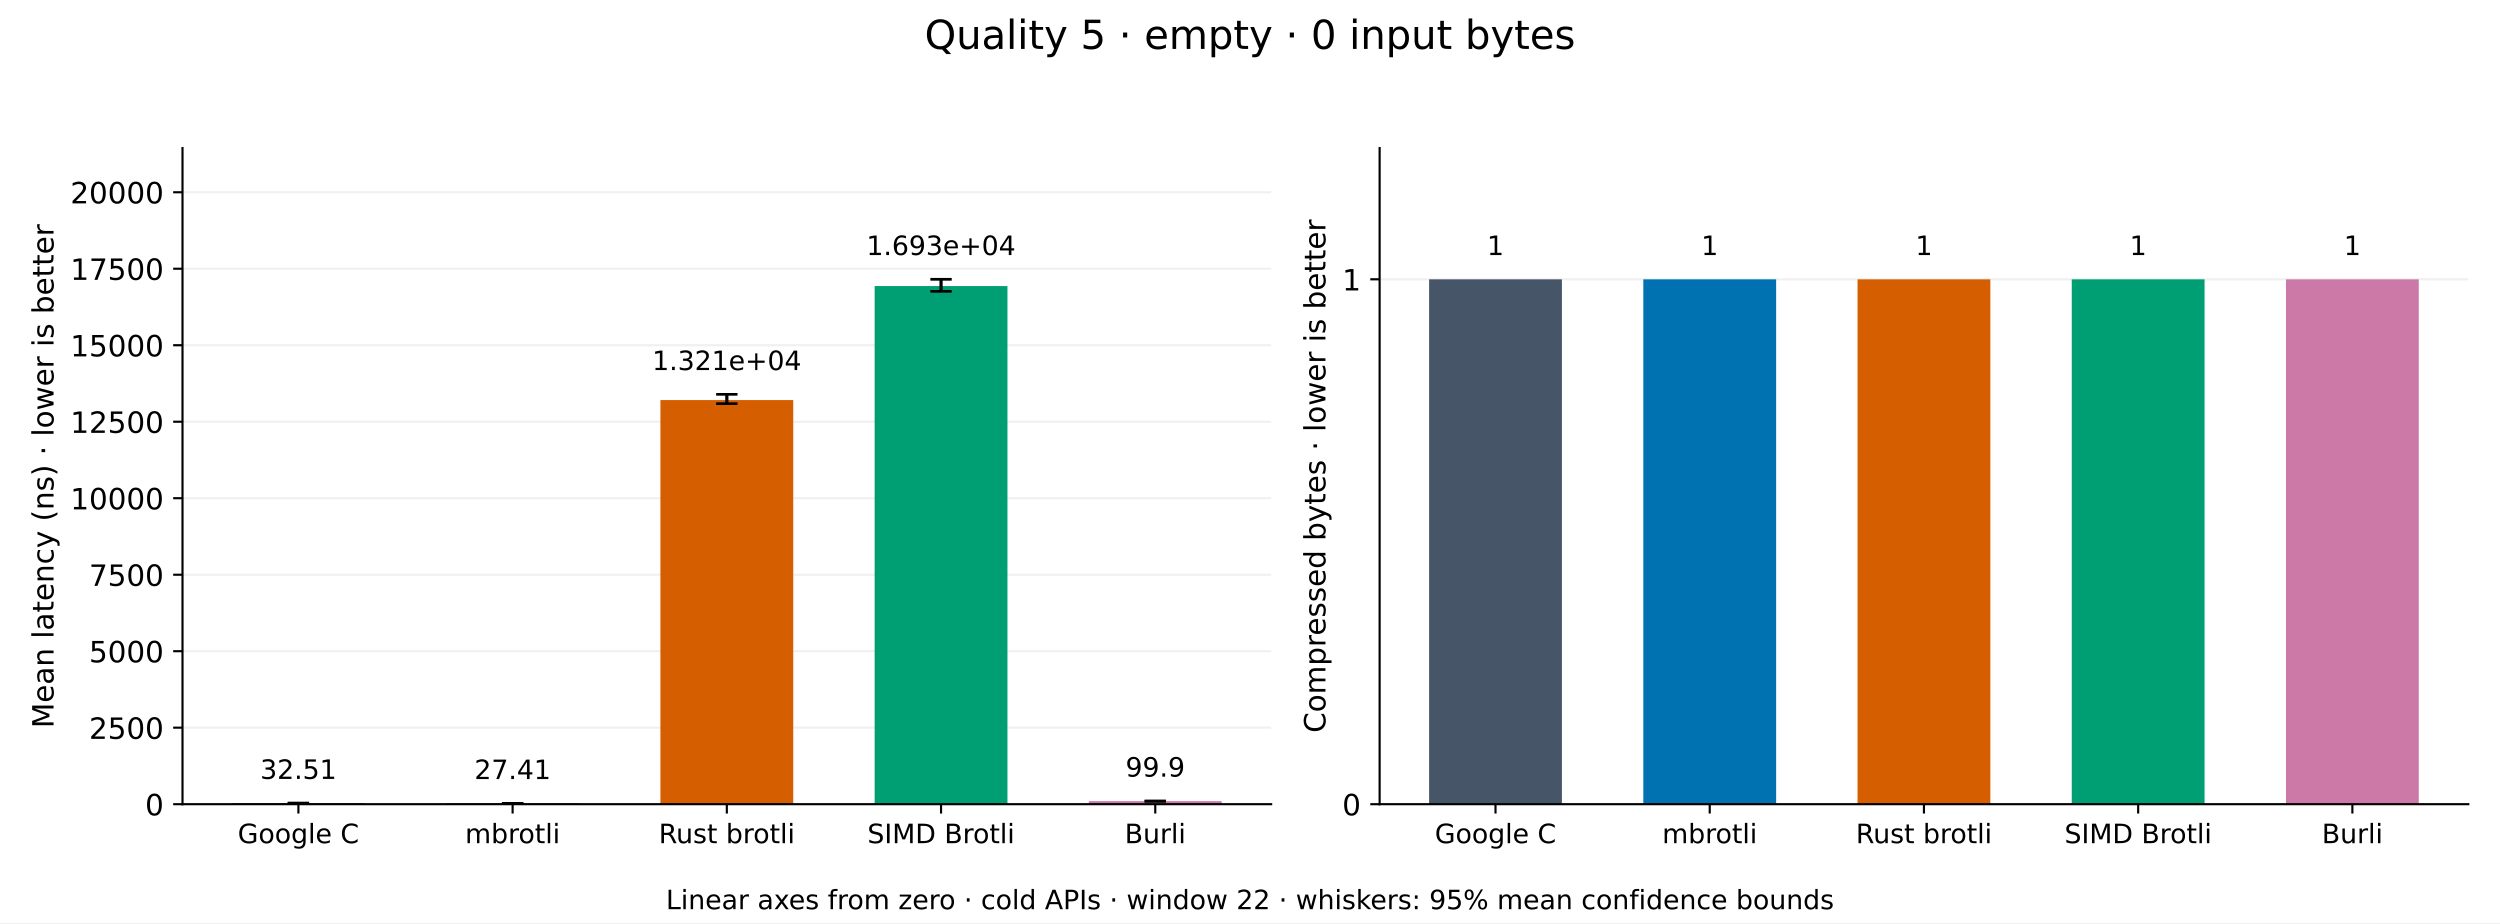
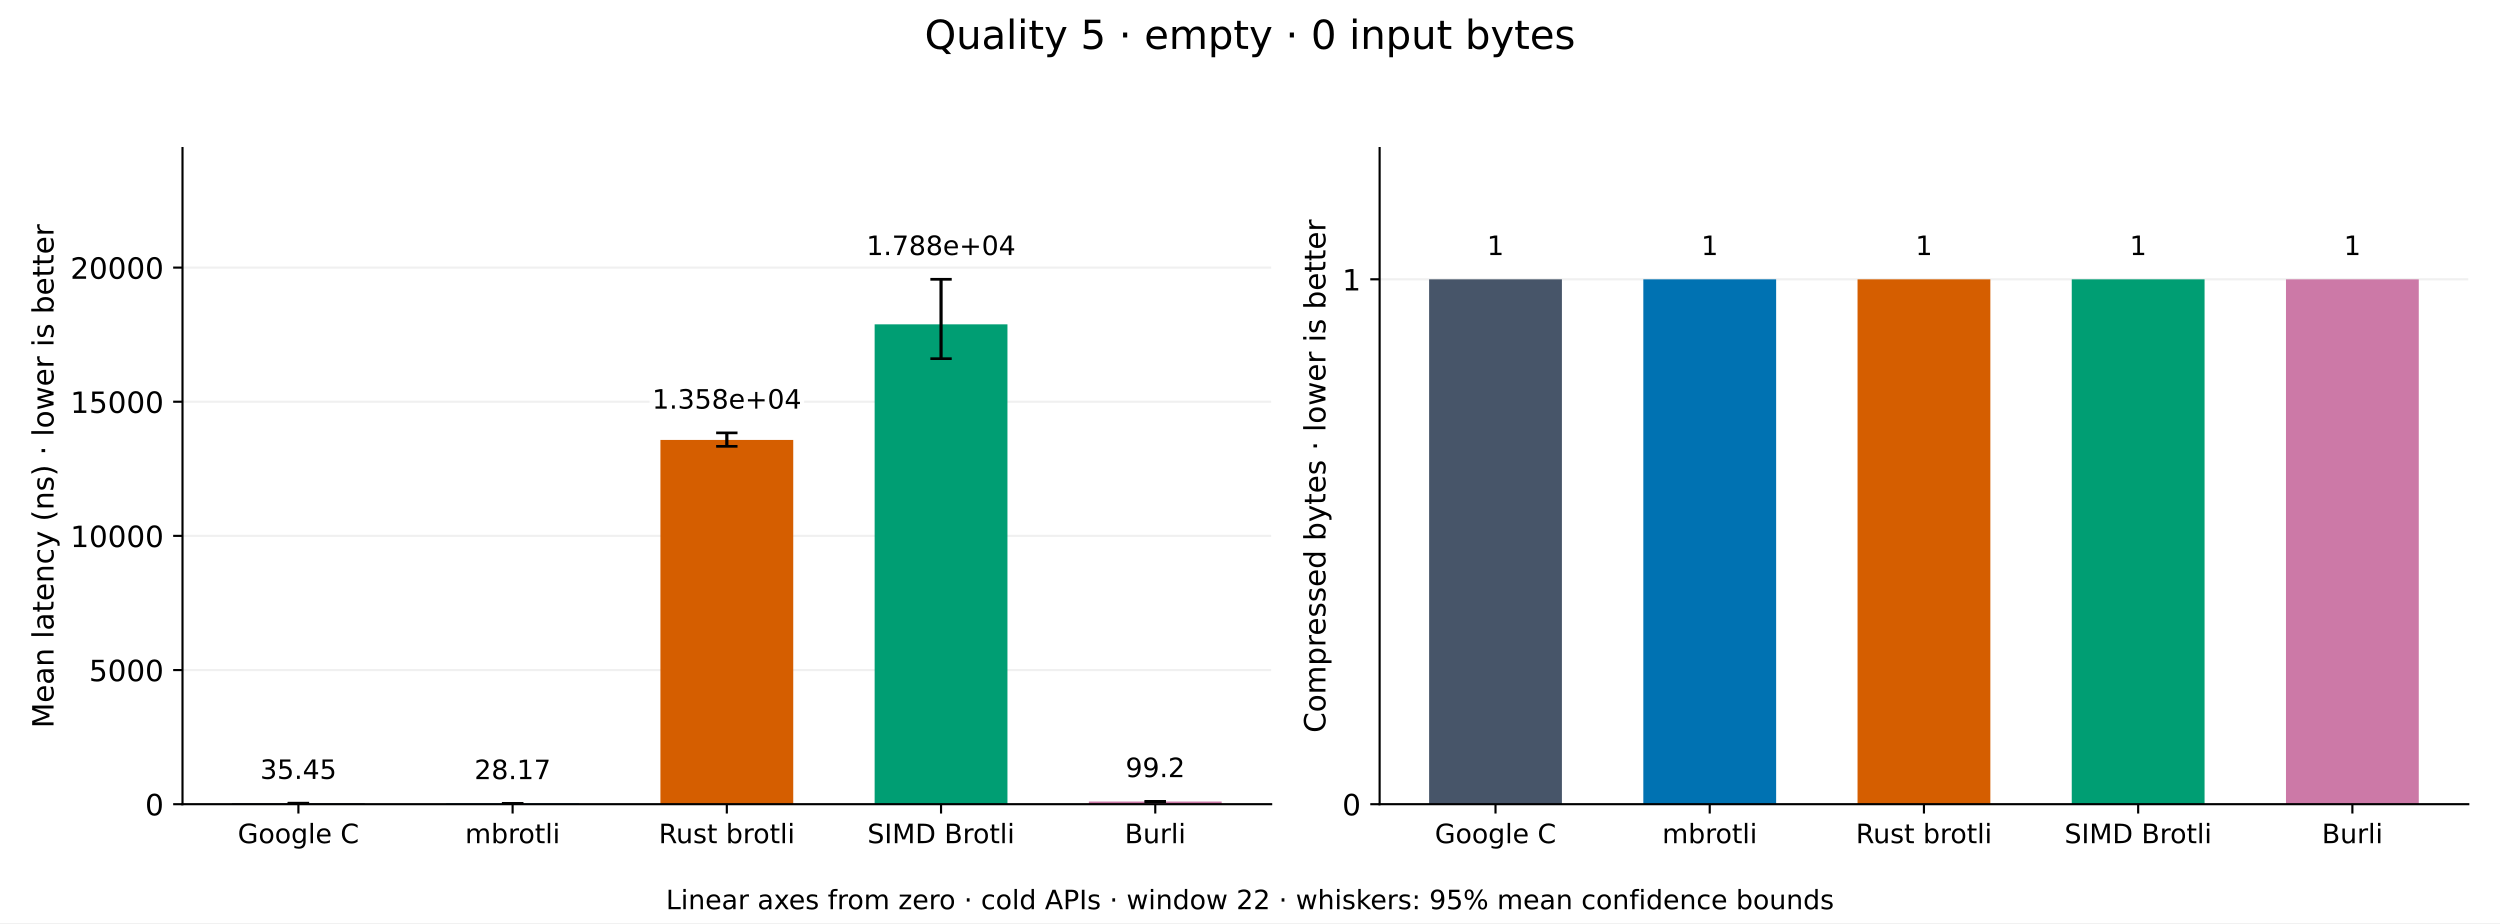
<svg xmlns="http://www.w3.org/2000/svg" xmlns:xlink="http://www.w3.org/1999/xlink" width="936pt" height="345.6pt" viewBox="0 0 936 345.6" version="1.1">
  <defs>
    <style type="text/css">*{stroke-linejoin: round; stroke-linecap: butt}</style>
  </defs>
  <g id="figure_1">
    <g id="patch_1">
      <path d="M 0 345.6 L 936 345.6 L 936 0 L 0 0 z " style="fill: #ffffff" />
    </g>
    <g id="axes_1">
      <g id="patch_2">
        <path d="M 68.33 301.088 L 475.92 301.088 L 475.92 55.44 L 68.33 55.44 z " style="fill: #ffffff" />
      </g>
      <g id="matplotlib.axis_1">
        <g id="xtick_1">
          <g id="line2d_1">
            <defs>
              <path id="m3d63aaa0ea" d="M 0 0 L 0 3.5 " style="stroke: #000000; stroke-width: 0.8" />
            </defs>
            <g>
              <use xlink:href="#m3d63aaa0ea" x="111.72" y="301.088" style="stroke: #000000; stroke-width: 0.8" />
            </g>
          </g>
          <g id="text_1">
            <text style="font-size: 10px; font-family: 'DejaVu Sans', 'Bitstream Vera Sans', 'Computer Modern Sans Serif', 'Lucida Grande', 'Verdana', 'Geneva', 'Lucid', 'Arial', 'Helvetica', 'Avant Garde', sans-serif; text-anchor: middle" x="111.72" y="315.686" transform="rotate(-0 111.7196 315.6864)">Google C</text>
          </g>
        </g>
        <g id="xtick_2">
          <g id="line2d_2">
            <g>
              <use xlink:href="#m3d63aaa0ea" x="191.922" y="301.088" style="stroke: #000000; stroke-width: 0.8" />
            </g>
          </g>
          <g id="text_2">
            <text style="font-size: 10px; font-family: 'DejaVu Sans', 'Bitstream Vera Sans', 'Computer Modern Sans Serif', 'Lucida Grande', 'Verdana', 'Geneva', 'Lucid', 'Arial', 'Helvetica', 'Avant Garde', sans-serif; text-anchor: middle" x="191.922" y="315.686" transform="rotate(-0 191.9223 315.6864)">mbrotli</text>
          </g>
        </g>
        <g id="xtick_3">
          <g id="line2d_3">
            <g>
              <use xlink:href="#m3d63aaa0ea" x="272.125" y="301.088" style="stroke: #000000; stroke-width: 0.8" />
            </g>
          </g>
          <g id="text_3">
            <text style="font-size: 10px; font-family: 'DejaVu Sans', 'Bitstream Vera Sans', 'Computer Modern Sans Serif', 'Lucida Grande', 'Verdana', 'Geneva', 'Lucid', 'Arial', 'Helvetica', 'Avant Garde', sans-serif; text-anchor: middle" x="272.125" y="315.686" transform="rotate(-0 272.125 315.6864)">Rust brotli</text>
          </g>
        </g>
        <g id="xtick_4">
          <g id="line2d_4">
            <g>
              <use xlink:href="#m3d63aaa0ea" x="352.328" y="301.088" style="stroke: #000000; stroke-width: 0.8" />
            </g>
          </g>
          <g id="text_4">
            <text style="font-size: 10px; font-family: 'DejaVu Sans', 'Bitstream Vera Sans', 'Computer Modern Sans Serif', 'Lucida Grande', 'Verdana', 'Geneva', 'Lucid', 'Arial', 'Helvetica', 'Avant Garde', sans-serif; text-anchor: middle" x="352.328" y="315.686" transform="rotate(-0 352.3277 315.6864)">SIMD Brotli</text>
          </g>
        </g>
        <g id="xtick_5">
          <g id="line2d_5">
            <g>
              <use xlink:href="#m3d63aaa0ea" x="432.53" y="301.088" style="stroke: #000000; stroke-width: 0.8" />
            </g>
          </g>
          <g id="text_5">
            <text style="font-size: 10px; font-family: 'DejaVu Sans', 'Bitstream Vera Sans', 'Computer Modern Sans Serif', 'Lucida Grande', 'Verdana', 'Geneva', 'Lucid', 'Arial', 'Helvetica', 'Avant Garde', sans-serif; text-anchor: middle" x="432.53" y="315.686" transform="rotate(-0 432.5304 315.6864)">Burli</text>
          </g>
        </g>
      </g>
      <g id="matplotlib.axis_2">
        <g id="ytick_1">
          <g id="line2d_6">
            <path d="M 68.33 301.088 L 475.92 301.088 " clip-path="url(#pfb11f768bd)" style="fill: none; stroke: #b0b0b0; stroke-opacity: 0.18; stroke-width: 0.8; stroke-linecap: square" />
          </g>
          <g id="line2d_7">
            <defs>
              <path id="mb6c034703b" d="M 0 0 L -3.5 0 " style="stroke: #000000; stroke-width: 0.8" />
            </defs>
            <g>
              <use xlink:href="#mb6c034703b" x="68.33" y="301.088" style="stroke: #000000; stroke-width: 0.8" />
            </g>
          </g>
          <g id="text_6">
            <text style="font-size: 11px; font-family: 'DejaVu Sans', 'Bitstream Vera Sans', 'Computer Modern Sans Serif', 'Lucida Grande', 'Verdana', 'Geneva', 'Lucid', 'Arial', 'Helvetica', 'Avant Garde', sans-serif; text-anchor: end" x="61.33" y="305.267" transform="rotate(-0 61.33 305.2671)">0</text>
          </g>
        </g>
        <g id="ytick_2">
          <g id="line2d_8">
-             <path d="M 68.33 272.449 L 475.92 272.449 " clip-path="url(#pfb11f768bd)" style="fill: none; stroke: #b0b0b0; stroke-opacity: 0.18; stroke-width: 0.8; stroke-linecap: square" />
+             <path d="M 68.33 250.864 L 475.92 250.864 " clip-path="url(#pfb11f768bd)" style="fill: none; stroke: #b0b0b0; stroke-opacity: 0.18; stroke-width: 0.8; stroke-linecap: square" />
          </g>
          <g id="line2d_9">
            <g>
-               <use xlink:href="#mb6c034703b" x="68.33" y="272.449" style="stroke: #000000; stroke-width: 0.8" />
+               <use xlink:href="#mb6c034703b" x="68.33" y="250.864" style="stroke: #000000; stroke-width: 0.8" />
            </g>
          </g>
          <g id="text_7">
-             <text style="font-size: 11px; font-family: 'DejaVu Sans', 'Bitstream Vera Sans', 'Computer Modern Sans Serif', 'Lucida Grande', 'Verdana', 'Geneva', 'Lucid', 'Arial', 'Helvetica', 'Avant Garde', sans-serif; text-anchor: end" x="61.33" y="276.628" transform="rotate(-0 61.33 276.6282)">2500</text>
+             <text style="font-size: 11px; font-family: 'DejaVu Sans', 'Bitstream Vera Sans', 'Computer Modern Sans Serif', 'Lucida Grande', 'Verdana', 'Geneva', 'Lucid', 'Arial', 'Helvetica', 'Avant Garde', sans-serif; text-anchor: end" x="61.33" y="255.043" transform="rotate(-0 61.33 255.0429)">5000</text>
          </g>
        </g>
        <g id="ytick_3">
          <g id="line2d_10">
-             <path d="M 68.33 243.81 L 475.92 243.81 " clip-path="url(#pfb11f768bd)" style="fill: none; stroke: #b0b0b0; stroke-opacity: 0.18; stroke-width: 0.8; stroke-linecap: square" />
+             <path d="M 68.33 200.639 L 475.92 200.639 " clip-path="url(#pfb11f768bd)" style="fill: none; stroke: #b0b0b0; stroke-opacity: 0.18; stroke-width: 0.8; stroke-linecap: square" />
          </g>
          <g id="line2d_11">
            <g>
-               <use xlink:href="#mb6c034703b" x="68.33" y="243.81" style="stroke: #000000; stroke-width: 0.8" />
+               <use xlink:href="#mb6c034703b" x="68.33" y="200.639" style="stroke: #000000; stroke-width: 0.8" />
            </g>
          </g>
          <g id="text_8">
-             <text style="font-size: 11px; font-family: 'DejaVu Sans', 'Bitstream Vera Sans', 'Computer Modern Sans Serif', 'Lucida Grande', 'Verdana', 'Geneva', 'Lucid', 'Arial', 'Helvetica', 'Avant Garde', sans-serif; text-anchor: end" x="61.33" y="247.989" transform="rotate(-0 61.33 247.9892)">5000</text>
+             <text style="font-size: 11px; font-family: 'DejaVu Sans', 'Bitstream Vera Sans', 'Computer Modern Sans Serif', 'Lucida Grande', 'Verdana', 'Geneva', 'Lucid', 'Arial', 'Helvetica', 'Avant Garde', sans-serif; text-anchor: end" x="61.33" y="204.819" transform="rotate(-0 61.33 204.8186)">10000</text>
          </g>
        </g>
        <g id="ytick_4">
          <g id="line2d_12">
-             <path d="M 68.33 215.171 L 475.92 215.171 " clip-path="url(#pfb11f768bd)" style="fill: none; stroke: #b0b0b0; stroke-opacity: 0.18; stroke-width: 0.8; stroke-linecap: square" />
+             <path d="M 68.33 150.415 L 475.92 150.415 " clip-path="url(#pfb11f768bd)" style="fill: none; stroke: #b0b0b0; stroke-opacity: 0.18; stroke-width: 0.8; stroke-linecap: square" />
          </g>
          <g id="line2d_13">
            <g>
-               <use xlink:href="#mb6c034703b" x="68.33" y="215.171" style="stroke: #000000; stroke-width: 0.8" />
+               <use xlink:href="#mb6c034703b" x="68.33" y="150.415" style="stroke: #000000; stroke-width: 0.8" />
            </g>
          </g>
          <g id="text_9">
-             <text style="font-size: 11px; font-family: 'DejaVu Sans', 'Bitstream Vera Sans', 'Computer Modern Sans Serif', 'Lucida Grande', 'Verdana', 'Geneva', 'Lucid', 'Arial', 'Helvetica', 'Avant Garde', sans-serif; text-anchor: end" x="61.33" y="219.35" transform="rotate(-0 61.33 219.3503)">7500</text>
+             <text style="font-size: 11px; font-family: 'DejaVu Sans', 'Bitstream Vera Sans', 'Computer Modern Sans Serif', 'Lucida Grande', 'Verdana', 'Geneva', 'Lucid', 'Arial', 'Helvetica', 'Avant Garde', sans-serif; text-anchor: end" x="61.33" y="154.594" transform="rotate(-0 61.33 154.5944)">15000</text>
          </g>
        </g>
        <g id="ytick_5">
          <g id="line2d_14">
-             <path d="M 68.33 186.532 L 475.92 186.532 " clip-path="url(#pfb11f768bd)" style="fill: none; stroke: #b0b0b0; stroke-opacity: 0.18; stroke-width: 0.8; stroke-linecap: square" />
+             <path d="M 68.33 100.191 L 475.92 100.191 " clip-path="url(#pfb11f768bd)" style="fill: none; stroke: #b0b0b0; stroke-opacity: 0.18; stroke-width: 0.8; stroke-linecap: square" />
          </g>
          <g id="line2d_15">
            <g>
-               <use xlink:href="#mb6c034703b" x="68.33" y="186.532" style="stroke: #000000; stroke-width: 0.8" />
+               <use xlink:href="#mb6c034703b" x="68.33" y="100.191" style="stroke: #000000; stroke-width: 0.8" />
            </g>
          </g>
          <g id="text_10">
-             <text style="font-size: 11px; font-family: 'DejaVu Sans', 'Bitstream Vera Sans', 'Computer Modern Sans Serif', 'Lucida Grande', 'Verdana', 'Geneva', 'Lucid', 'Arial', 'Helvetica', 'Avant Garde', sans-serif; text-anchor: end" x="61.33" y="190.711" transform="rotate(-0 61.33 190.7113)">10000</text>
-           </g>
-         </g>
-         <g id="ytick_6">
-           <g id="line2d_16">
-             <path d="M 68.33 157.893 L 475.92 157.893 " clip-path="url(#pfb11f768bd)" style="fill: none; stroke: #b0b0b0; stroke-opacity: 0.18; stroke-width: 0.8; stroke-linecap: square" />
-           </g>
-           <g id="line2d_17">
-             <g>
-               <use xlink:href="#mb6c034703b" x="68.33" y="157.893" style="stroke: #000000; stroke-width: 0.8" />
-             </g>
-           </g>
-           <g id="text_11">
-             <text style="font-size: 11px; font-family: 'DejaVu Sans', 'Bitstream Vera Sans', 'Computer Modern Sans Serif', 'Lucida Grande', 'Verdana', 'Geneva', 'Lucid', 'Arial', 'Helvetica', 'Avant Garde', sans-serif; text-anchor: end" x="61.33" y="162.072" transform="rotate(-0 61.33 162.0723)">12500</text>
-           </g>
-         </g>
-         <g id="ytick_7">
-           <g id="line2d_18">
-             <path d="M 68.33 129.254 L 475.92 129.254 " clip-path="url(#pfb11f768bd)" style="fill: none; stroke: #b0b0b0; stroke-opacity: 0.18; stroke-width: 0.8; stroke-linecap: square" />
-           </g>
-           <g id="line2d_19">
-             <g>
-               <use xlink:href="#mb6c034703b" x="68.33" y="129.254" style="stroke: #000000; stroke-width: 0.8" />
-             </g>
-           </g>
-           <g id="text_12">
-             <text style="font-size: 11px; font-family: 'DejaVu Sans', 'Bitstream Vera Sans', 'Computer Modern Sans Serif', 'Lucida Grande', 'Verdana', 'Geneva', 'Lucid', 'Arial', 'Helvetica', 'Avant Garde', sans-serif; text-anchor: end" x="61.33" y="133.433" transform="rotate(-0 61.33 133.4334)">15000</text>
-           </g>
-         </g>
-         <g id="ytick_8">
-           <g id="line2d_20">
-             <path d="M 68.33 100.615 L 475.92 100.615 " clip-path="url(#pfb11f768bd)" style="fill: none; stroke: #b0b0b0; stroke-opacity: 0.18; stroke-width: 0.8; stroke-linecap: square" />
-           </g>
-           <g id="line2d_21">
-             <g>
-               <use xlink:href="#mb6c034703b" x="68.33" y="100.615" style="stroke: #000000; stroke-width: 0.8" />
-             </g>
-           </g>
-           <g id="text_13">
-             <text style="font-size: 11px; font-family: 'DejaVu Sans', 'Bitstream Vera Sans', 'Computer Modern Sans Serif', 'Lucida Grande', 'Verdana', 'Geneva', 'Lucid', 'Arial', 'Helvetica', 'Avant Garde', sans-serif; text-anchor: end" x="61.33" y="104.794" transform="rotate(-0 61.33 104.7944)">17500</text>
-           </g>
-         </g>
-         <g id="ytick_9">
-           <g id="line2d_22">
-             <path d="M 68.33 71.976 L 475.92 71.976 " clip-path="url(#pfb11f768bd)" style="fill: none; stroke: #b0b0b0; stroke-opacity: 0.18; stroke-width: 0.8; stroke-linecap: square" />
-           </g>
-           <g id="line2d_23">
-             <g>
-               <use xlink:href="#mb6c034703b" x="68.33" y="71.976" style="stroke: #000000; stroke-width: 0.8" />
-             </g>
-           </g>
-           <g id="text_14">
-             <text style="font-size: 11px; font-family: 'DejaVu Sans', 'Bitstream Vera Sans', 'Computer Modern Sans Serif', 'Lucida Grande', 'Verdana', 'Geneva', 'Lucid', 'Arial', 'Helvetica', 'Avant Garde', sans-serif; text-anchor: end" x="61.33" y="76.155" transform="rotate(-0 61.33 76.15547)">20000</text>
-           </g>
-         </g>
-         <g id="text_15">
+             <text style="font-size: 11px; font-family: 'DejaVu Sans', 'Bitstream Vera Sans', 'Computer Modern Sans Serif', 'Lucida Grande', 'Verdana', 'Geneva', 'Lucid', 'Arial', 'Helvetica', 'Avant Garde', sans-serif; text-anchor: end" x="61.33" y="104.37" transform="rotate(-0 61.33 104.3701)">20000</text>
+           </g>
+         </g>
+         <g id="text_11">
          <text style="font-size: 11px; font-family: 'DejaVu Sans', 'Bitstream Vera Sans', 'Computer Modern Sans Serif', 'Lucida Grande', 'Verdana', 'Geneva', 'Lucid', 'Arial', 'Helvetica', 'Avant Garde', sans-serif; text-anchor: middle" x="20.049" y="178.264" transform="rotate(-90 20.04859 178.264)">Mean latency (ns) · lower is better</text>
        </g>
      </g>
      <g id="patch_3">
-         <path d="M 86.857 301.088 L 136.582 301.088 L 136.582 300.716 L 86.857 300.716 z " clip-path="url(#pfb11f768bd)" style="fill: #475569" />
+         <path d="M 86.857 301.088 L 136.582 301.088 L 136.582 300.732 L 86.857 300.732 z " clip-path="url(#pfb11f768bd)" style="fill: #475569" />
      </g>
      <g id="patch_4">
-         <path d="M 167.059 301.088 L 216.785 301.088 L 216.785 300.774 L 167.059 300.774 z " clip-path="url(#pfb11f768bd)" style="fill: #0072b2" />
+         <path d="M 167.059 301.088 L 216.785 301.088 L 216.785 300.805 L 167.059 300.805 z " clip-path="url(#pfb11f768bd)" style="fill: #0072b2" />
      </g>
      <g id="patch_5">
-         <path d="M 247.262 301.088 L 296.988 301.088 L 296.988 149.791 L 247.262 149.791 z " clip-path="url(#pfb11f768bd)" style="fill: #d55e00" />
+         <path d="M 247.262 301.088 L 296.988 301.088 L 296.988 164.708 L 247.262 164.708 z " clip-path="url(#pfb11f768bd)" style="fill: #d55e00" />
      </g>
      <g id="patch_6">
-         <path d="M 327.465 301.088 L 377.191 301.088 L 377.191 107.112 L 327.465 107.112 z " clip-path="url(#pfb11f768bd)" style="fill: #009e73" />
+         <path d="M 327.465 301.088 L 377.191 301.088 L 377.191 121.439 L 327.465 121.439 z " clip-path="url(#pfb11f768bd)" style="fill: #009e73" />
      </g>
      <g id="patch_7">
-         <path d="M 407.668 301.088 L 457.393 301.088 L 457.393 299.944 L 407.668 299.944 z " clip-path="url(#pfb11f768bd)" style="fill: #cc79a7" />
+         <path d="M 407.668 301.088 L 457.393 301.088 L 457.393 300.092 L 407.668 300.092 z " clip-path="url(#pfb11f768bd)" style="fill: #cc79a7" />
      </g>
      <g id="LineCollection_1">
-         <path d="M 111.72 300.724 L 111.72 300.704 " clip-path="url(#pfb11f768bd)" style="fill: none; stroke: #000000; stroke-width: 1.2" />
-         <path d="M 191.922 300.78 L 191.922 300.767 " clip-path="url(#pfb11f768bd)" style="fill: none; stroke: #000000; stroke-width: 1.2" />
-         <path d="M 272.125 151.121 L 272.125 147.644 " clip-path="url(#pfb11f768bd)" style="fill: none; stroke: #000000; stroke-width: 1.2" />
-         <path d="M 352.328 109.082 L 352.328 104.57 " clip-path="url(#pfb11f768bd)" style="fill: none; stroke: #000000; stroke-width: 1.2" />
-         <path d="M 432.53 300.016 L 432.53 299.86 " clip-path="url(#pfb11f768bd)" style="fill: none; stroke: #000000; stroke-width: 1.2" />
-       </g>
-       <g id="line2d_24">
+         <path d="M 111.72 300.75 L 111.72 300.712 " clip-path="url(#pfb11f768bd)" style="fill: none; stroke: #000000; stroke-width: 1.2" />
+         <path d="M 191.922 300.818 L 191.922 300.789 " clip-path="url(#pfb11f768bd)" style="fill: none; stroke: #000000; stroke-width: 1.2" />
+         <path d="M 272.125 167.104 L 272.125 162.075 " clip-path="url(#pfb11f768bd)" style="fill: none; stroke: #000000; stroke-width: 1.2" />
+         <path d="M 352.328 134.291 L 352.328 104.57 " clip-path="url(#pfb11f768bd)" style="fill: none; stroke: #000000; stroke-width: 1.2" />
+         <path d="M 432.53 300.144 L 432.53 300.032 " clip-path="url(#pfb11f768bd)" style="fill: none; stroke: #000000; stroke-width: 1.2" />
+       </g>
+       <g id="line2d_16">
        <defs>
          <path id="ma4d3aa00d3" d="M 4 0 L -4 -0 " style="stroke: #000000" />
        </defs>
        <g clip-path="url(#pfb11f768bd)">
-           <use xlink:href="#ma4d3aa00d3" x="111.72" y="300.724" style="fill: #1f77b4; stroke: #000000" />
-           <use xlink:href="#ma4d3aa00d3" x="191.922" y="300.78" style="fill: #1f77b4; stroke: #000000" />
-           <use xlink:href="#ma4d3aa00d3" x="272.125" y="151.121" style="fill: #1f77b4; stroke: #000000" />
-           <use xlink:href="#ma4d3aa00d3" x="352.328" y="109.082" style="fill: #1f77b4; stroke: #000000" />
-           <use xlink:href="#ma4d3aa00d3" x="432.53" y="300.016" style="fill: #1f77b4; stroke: #000000" />
-         </g>
-       </g>
-       <g id="line2d_25">
+           <use xlink:href="#ma4d3aa00d3" x="111.72" y="300.75" style="fill: #1f77b4; stroke: #000000" />
+           <use xlink:href="#ma4d3aa00d3" x="191.922" y="300.818" style="fill: #1f77b4; stroke: #000000" />
+           <use xlink:href="#ma4d3aa00d3" x="272.125" y="167.104" style="fill: #1f77b4; stroke: #000000" />
+           <use xlink:href="#ma4d3aa00d3" x="352.328" y="134.291" style="fill: #1f77b4; stroke: #000000" />
+           <use xlink:href="#ma4d3aa00d3" x="432.53" y="300.144" style="fill: #1f77b4; stroke: #000000" />
+         </g>
+       </g>
+       <g id="line2d_17">
        <g clip-path="url(#pfb11f768bd)">
-           <use xlink:href="#ma4d3aa00d3" x="111.72" y="300.704" style="fill: #1f77b4; stroke: #000000" />
-           <use xlink:href="#ma4d3aa00d3" x="191.922" y="300.767" style="fill: #1f77b4; stroke: #000000" />
-           <use xlink:href="#ma4d3aa00d3" x="272.125" y="147.644" style="fill: #1f77b4; stroke: #000000" />
+           <use xlink:href="#ma4d3aa00d3" x="111.72" y="300.712" style="fill: #1f77b4; stroke: #000000" />
+           <use xlink:href="#ma4d3aa00d3" x="191.922" y="300.789" style="fill: #1f77b4; stroke: #000000" />
+           <use xlink:href="#ma4d3aa00d3" x="272.125" y="162.075" style="fill: #1f77b4; stroke: #000000" />
          <use xlink:href="#ma4d3aa00d3" x="352.328" y="104.57" style="fill: #1f77b4; stroke: #000000" />
-           <use xlink:href="#ma4d3aa00d3" x="432.53" y="299.86" style="fill: #1f77b4; stroke: #000000" />
+           <use xlink:href="#ma4d3aa00d3" x="432.53" y="300.032" style="fill: #1f77b4; stroke: #000000" />
        </g>
      </g>
      <g id="patch_8">
        <path d="M 68.33 301.088 L 68.33 55.44 " style="fill: none; stroke: #000000; stroke-width: 0.8; stroke-linejoin: miter; stroke-linecap: square" />
      </g>
      <g id="patch_9">
        <path d="M 68.33 301.088 L 475.92 301.088 " style="fill: none; stroke: #000000; stroke-width: 0.8; stroke-linejoin: miter; stroke-linecap: square" />
      </g>
-       <g id="text_16">
+       <g id="text_12">
        <g id="patch_10">
-           <path d="M 96.406 294.704 L 127.034 294.704 L 127.034 283.026 L 96.406 283.026 z " style="fill: #ffffff; opacity: 0.9" />
-         </g>
-         <text style="font-size: 10px; font-family: 'DejaVu Sans', 'Bitstream Vera Sans', 'Computer Modern Sans Serif', 'Lucida Grande', 'Verdana', 'Geneva', 'Lucid', 'Arial', 'Helvetica', 'Avant Garde', sans-serif; text-anchor: middle" x="111.72" y="291.625" transform="rotate(-0 111.7196 291.6248)">32.51</text>
-       </g>
-       <g id="text_17">
+           <path d="M 96.406 294.712 L 127.034 294.712 L 127.034 283.034 L 96.406 283.034 z " style="fill: #ffffff; opacity: 0.9" />
+         </g>
+         <text style="font-size: 10px; font-family: 'DejaVu Sans', 'Bitstream Vera Sans', 'Computer Modern Sans Serif', 'Lucida Grande', 'Verdana', 'Geneva', 'Lucid', 'Arial', 'Helvetica', 'Avant Garde', sans-serif; text-anchor: middle" x="111.72" y="291.632" transform="rotate(-0 111.7196 291.6324)">35.45</text>
+       </g>
+       <g id="text_13">
        <g id="patch_11">
-           <path d="M 176.608 294.767 L 207.236 294.767 L 207.236 283.089 L 176.608 283.089 z " style="fill: #ffffff; opacity: 0.9" />
-         </g>
-         <text style="font-size: 10px; font-family: 'DejaVu Sans', 'Bitstream Vera Sans', 'Computer Modern Sans Serif', 'Lucida Grande', 'Verdana', 'Geneva', 'Lucid', 'Arial', 'Helvetica', 'Avant Garde', sans-serif; text-anchor: middle" x="191.922" y="291.687" transform="rotate(-0 191.9223 291.6874)">27.41</text>
-       </g>
-       <g id="text_18">
+           <path d="M 176.608 294.789 L 207.236 294.789 L 207.236 283.111 L 176.608 283.111 z " style="fill: #ffffff; opacity: 0.9" />
+         </g>
+         <text style="font-size: 10px; font-family: 'DejaVu Sans', 'Bitstream Vera Sans', 'Computer Modern Sans Serif', 'Lucida Grande', 'Verdana', 'Geneva', 'Lucid', 'Arial', 'Helvetica', 'Avant Garde', sans-serif; text-anchor: middle" x="191.922" y="291.709" transform="rotate(-0 191.9223 291.7091)">28.17</text>
+       </g>
+       <g id="text_14">
        <g id="patch_12">
-           <path d="M 243.182 141.644 L 301.068 141.644 L 301.068 129.966 L 243.182 129.966 z " style="fill: #ffffff; opacity: 0.9" />
-         </g>
-         <text style="font-size: 10px; font-family: 'DejaVu Sans', 'Bitstream Vera Sans', 'Computer Modern Sans Serif', 'Lucida Grande', 'Verdana', 'Geneva', 'Lucid', 'Arial', 'Helvetica', 'Avant Garde', sans-serif; text-anchor: middle" x="272.125" y="138.565" transform="rotate(-0 272.125 138.5647)">1.321e+04</text>
-       </g>
-       <g id="text_19">
+           <path d="M 243.182 156.075 L 301.068 156.075 L 301.068 144.397 L 243.182 144.397 z " style="fill: #ffffff; opacity: 0.9" />
+         </g>
+         <text style="font-size: 10px; font-family: 'DejaVu Sans', 'Bitstream Vera Sans', 'Computer Modern Sans Serif', 'Lucida Grande', 'Verdana', 'Geneva', 'Lucid', 'Arial', 'Helvetica', 'Avant Garde', sans-serif; text-anchor: middle" x="272.125" y="152.996" transform="rotate(-0 272.125 152.9956)">1.358e+04</text>
+       </g>
+       <g id="text_15">
        <g id="patch_13">
          <path d="M 323.385 98.57 L 381.271 98.57 L 381.271 86.891 L 323.385 86.891 z " style="fill: #ffffff; opacity: 0.9" />
        </g>
-         <text style="font-size: 10px; font-family: 'DejaVu Sans', 'Bitstream Vera Sans', 'Computer Modern Sans Serif', 'Lucida Grande', 'Verdana', 'Geneva', 'Lucid', 'Arial', 'Helvetica', 'Avant Garde', sans-serif; text-anchor: middle" x="352.328" y="95.49" transform="rotate(-0 352.3277 95.48991)">1.693e+04</text>
-       </g>
-       <g id="text_20">
+         <text style="font-size: 10px; font-family: 'DejaVu Sans', 'Bitstream Vera Sans', 'Computer Modern Sans Serif', 'Lucida Grande', 'Verdana', 'Geneva', 'Lucid', 'Arial', 'Helvetica', 'Avant Garde', sans-serif; text-anchor: middle" x="352.328" y="95.49" transform="rotate(-0 352.3277 95.48991)">1.788e+04</text>
+       </g>
+       <g id="text_16">
        <g id="patch_14">
-           <path d="M 420.398 293.86 L 444.663 293.86 L 444.663 282.181 L 420.398 282.181 z " style="fill: #ffffff; opacity: 0.9" />
-         </g>
-         <text style="font-size: 10px; font-family: 'DejaVu Sans', 'Bitstream Vera Sans', 'Computer Modern Sans Serif', 'Lucida Grande', 'Verdana', 'Geneva', 'Lucid', 'Arial', 'Helvetica', 'Avant Garde', sans-serif; text-anchor: middle" x="432.53" y="290.78" transform="rotate(-0 432.5304 290.7799)">99.9</text>
+           <path d="M 420.398 294.032 L 444.663 294.032 L 444.663 282.354 L 420.398 282.354 z " style="fill: #ffffff; opacity: 0.9" />
+         </g>
+         <text style="font-size: 10px; font-family: 'DejaVu Sans', 'Bitstream Vera Sans', 'Computer Modern Sans Serif', 'Lucida Grande', 'Verdana', 'Geneva', 'Lucid', 'Arial', 'Helvetica', 'Avant Garde', sans-serif; text-anchor: middle" x="432.53" y="290.953" transform="rotate(-0 432.5304 290.9527)">99.2</text>
      </g>
    </g>
    <g id="axes_2">
      <g id="patch_15">
        <path d="M 516.53 301.088 L 924.12 301.088 L 924.12 55.44 L 516.53 55.44 z " style="fill: #ffffff" />
      </g>
      <g id="matplotlib.axis_3">
        <g id="xtick_6">
+           <g id="line2d_18">
+             <g>
+               <use xlink:href="#m3d63aaa0ea" x="559.92" y="301.088" style="stroke: #000000; stroke-width: 0.8" />
+             </g>
+           </g>
+           <g id="text_17">
+             <text style="font-size: 10px; font-family: 'DejaVu Sans', 'Bitstream Vera Sans', 'Computer Modern Sans Serif', 'Lucida Grande', 'Verdana', 'Geneva', 'Lucid', 'Arial', 'Helvetica', 'Avant Garde', sans-serif; text-anchor: middle" x="559.92" y="315.686" transform="rotate(-0 559.9196 315.6864)">Google C</text>
+           </g>
+         </g>
+         <g id="xtick_7">
+           <g id="line2d_19">
+             <g>
+               <use xlink:href="#m3d63aaa0ea" x="640.122" y="301.088" style="stroke: #000000; stroke-width: 0.8" />
+             </g>
+           </g>
+           <g id="text_18">
+             <text style="font-size: 10px; font-family: 'DejaVu Sans', 'Bitstream Vera Sans', 'Computer Modern Sans Serif', 'Lucida Grande', 'Verdana', 'Geneva', 'Lucid', 'Arial', 'Helvetica', 'Avant Garde', sans-serif; text-anchor: middle" x="640.122" y="315.686" transform="rotate(-0 640.1223 315.6864)">mbrotli</text>
+           </g>
+         </g>
+         <g id="xtick_8">
+           <g id="line2d_20">
+             <g>
+               <use xlink:href="#m3d63aaa0ea" x="720.325" y="301.088" style="stroke: #000000; stroke-width: 0.8" />
+             </g>
+           </g>
+           <g id="text_19">
+             <text style="font-size: 10px; font-family: 'DejaVu Sans', 'Bitstream Vera Sans', 'Computer Modern Sans Serif', 'Lucida Grande', 'Verdana', 'Geneva', 'Lucid', 'Arial', 'Helvetica', 'Avant Garde', sans-serif; text-anchor: middle" x="720.325" y="315.686" transform="rotate(-0 720.325 315.6864)">Rust brotli</text>
+           </g>
+         </g>
+         <g id="xtick_9">
+           <g id="line2d_21">
+             <g>
+               <use xlink:href="#m3d63aaa0ea" x="800.528" y="301.088" style="stroke: #000000; stroke-width: 0.8" />
+             </g>
+           </g>
+           <g id="text_20">
+             <text style="font-size: 10px; font-family: 'DejaVu Sans', 'Bitstream Vera Sans', 'Computer Modern Sans Serif', 'Lucida Grande', 'Verdana', 'Geneva', 'Lucid', 'Arial', 'Helvetica', 'Avant Garde', sans-serif; text-anchor: middle" x="800.528" y="315.686" transform="rotate(-0 800.5277 315.6864)">SIMD Brotli</text>
+           </g>
+         </g>
+         <g id="xtick_10">
+           <g id="line2d_22">
+             <g>
+               <use xlink:href="#m3d63aaa0ea" x="880.73" y="301.088" style="stroke: #000000; stroke-width: 0.8" />
+             </g>
+           </g>
+           <g id="text_21">
+             <text style="font-size: 10px; font-family: 'DejaVu Sans', 'Bitstream Vera Sans', 'Computer Modern Sans Serif', 'Lucida Grande', 'Verdana', 'Geneva', 'Lucid', 'Arial', 'Helvetica', 'Avant Garde', sans-serif; text-anchor: middle" x="880.73" y="315.686" transform="rotate(-0 880.7304 315.6864)">Burli</text>
+           </g>
+         </g>
+       </g>
+       <g id="matplotlib.axis_4">
+         <g id="ytick_6">
+           <g id="line2d_23">
+             <path d="M 516.53 301.088 L 924.12 301.088 " clip-path="url(#p5b4d335245)" style="fill: none; stroke: #b0b0b0; stroke-opacity: 0.18; stroke-width: 0.8; stroke-linecap: square" />
+           </g>
+           <g id="line2d_24">
+             <g>
+               <use xlink:href="#mb6c034703b" x="516.53" y="301.088" style="stroke: #000000; stroke-width: 0.8" />
+             </g>
+           </g>
+           <g id="text_22">
+             <text style="font-size: 11px; font-family: 'DejaVu Sans', 'Bitstream Vera Sans', 'Computer Modern Sans Serif', 'Lucida Grande', 'Verdana', 'Geneva', 'Lucid', 'Arial', 'Helvetica', 'Avant Garde', sans-serif; text-anchor: end" x="509.53" y="305.267" transform="rotate(-0 509.53 305.2671)">0</text>
+           </g>
+         </g>
+         <g id="ytick_7">
+           <g id="line2d_25">
+             <path d="M 516.53 104.57 L 924.12 104.57 " clip-path="url(#p5b4d335245)" style="fill: none; stroke: #b0b0b0; stroke-opacity: 0.18; stroke-width: 0.8; stroke-linecap: square" />
+           </g>
          <g id="line2d_26">
            <g>
-               <use xlink:href="#m3d63aaa0ea" x="559.92" y="301.088" style="stroke: #000000; stroke-width: 0.8" />
-             </g>
-           </g>
-           <g id="text_21">
-             <text style="font-size: 10px; font-family: 'DejaVu Sans', 'Bitstream Vera Sans', 'Computer Modern Sans Serif', 'Lucida Grande', 'Verdana', 'Geneva', 'Lucid', 'Arial', 'Helvetica', 'Avant Garde', sans-serif; text-anchor: middle" x="559.92" y="315.686" transform="rotate(-0 559.9196 315.6864)">Google C</text>
-           </g>
-         </g>
-         <g id="xtick_7">
-           <g id="line2d_27">
-             <g>
-               <use xlink:href="#m3d63aaa0ea" x="640.122" y="301.088" style="stroke: #000000; stroke-width: 0.8" />
-             </g>
-           </g>
-           <g id="text_22">
-             <text style="font-size: 10px; font-family: 'DejaVu Sans', 'Bitstream Vera Sans', 'Computer Modern Sans Serif', 'Lucida Grande', 'Verdana', 'Geneva', 'Lucid', 'Arial', 'Helvetica', 'Avant Garde', sans-serif; text-anchor: middle" x="640.122" y="315.686" transform="rotate(-0 640.1223 315.6864)">mbrotli</text>
-           </g>
-         </g>
-         <g id="xtick_8">
-           <g id="line2d_28">
-             <g>
-               <use xlink:href="#m3d63aaa0ea" x="720.325" y="301.088" style="stroke: #000000; stroke-width: 0.8" />
+               <use xlink:href="#mb6c034703b" x="516.53" y="104.57" style="stroke: #000000; stroke-width: 0.8" />
            </g>
          </g>
          <g id="text_23">
-             <text style="font-size: 10px; font-family: 'DejaVu Sans', 'Bitstream Vera Sans', 'Computer Modern Sans Serif', 'Lucida Grande', 'Verdana', 'Geneva', 'Lucid', 'Arial', 'Helvetica', 'Avant Garde', sans-serif; text-anchor: middle" x="720.325" y="315.686" transform="rotate(-0 720.325 315.6864)">Rust brotli</text>
-           </g>
-         </g>
-         <g id="xtick_9">
-           <g id="line2d_29">
-             <g>
-               <use xlink:href="#m3d63aaa0ea" x="800.528" y="301.088" style="stroke: #000000; stroke-width: 0.8" />
-             </g>
-           </g>
-           <g id="text_24">
-             <text style="font-size: 10px; font-family: 'DejaVu Sans', 'Bitstream Vera Sans', 'Computer Modern Sans Serif', 'Lucida Grande', 'Verdana', 'Geneva', 'Lucid', 'Arial', 'Helvetica', 'Avant Garde', sans-serif; text-anchor: middle" x="800.528" y="315.686" transform="rotate(-0 800.5277 315.6864)">SIMD Brotli</text>
-           </g>
-         </g>
-         <g id="xtick_10">
-           <g id="line2d_30">
-             <g>
-               <use xlink:href="#m3d63aaa0ea" x="880.73" y="301.088" style="stroke: #000000; stroke-width: 0.8" />
-             </g>
-           </g>
-           <g id="text_25">
-             <text style="font-size: 10px; font-family: 'DejaVu Sans', 'Bitstream Vera Sans', 'Computer Modern Sans Serif', 'Lucida Grande', 'Verdana', 'Geneva', 'Lucid', 'Arial', 'Helvetica', 'Avant Garde', sans-serif; text-anchor: middle" x="880.73" y="315.686" transform="rotate(-0 880.7304 315.6864)">Burli</text>
-           </g>
-         </g>
-       </g>
-       <g id="matplotlib.axis_4">
-         <g id="ytick_10">
-           <g id="line2d_31">
-             <path d="M 516.53 301.088 L 924.12 301.088 " clip-path="url(#p5b4d335245)" style="fill: none; stroke: #b0b0b0; stroke-opacity: 0.18; stroke-width: 0.8; stroke-linecap: square" />
-           </g>
-           <g id="line2d_32">
-             <g>
-               <use xlink:href="#mb6c034703b" x="516.53" y="301.088" style="stroke: #000000; stroke-width: 0.8" />
-             </g>
-           </g>
-           <g id="text_26">
-             <text style="font-size: 11px; font-family: 'DejaVu Sans', 'Bitstream Vera Sans', 'Computer Modern Sans Serif', 'Lucida Grande', 'Verdana', 'Geneva', 'Lucid', 'Arial', 'Helvetica', 'Avant Garde', sans-serif; text-anchor: end" x="509.53" y="305.267" transform="rotate(-0 509.53 305.2671)">0</text>
-           </g>
-         </g>
-         <g id="ytick_11">
-           <g id="line2d_33">
-             <path d="M 516.53 104.57 L 924.12 104.57 " clip-path="url(#p5b4d335245)" style="fill: none; stroke: #b0b0b0; stroke-opacity: 0.18; stroke-width: 0.8; stroke-linecap: square" />
-           </g>
-           <g id="line2d_34">
-             <g>
-               <use xlink:href="#mb6c034703b" x="516.53" y="104.57" style="stroke: #000000; stroke-width: 0.8" />
-             </g>
-           </g>
-           <g id="text_27">
            <text style="font-size: 11px; font-family: 'DejaVu Sans', 'Bitstream Vera Sans', 'Computer Modern Sans Serif', 'Lucida Grande', 'Verdana', 'Geneva', 'Lucid', 'Arial', 'Helvetica', 'Avant Garde', sans-serif; text-anchor: end" x="509.53" y="108.749" transform="rotate(-0 509.53 108.7487)">1</text>
          </g>
        </g>
-         <g id="text_28">
+         <g id="text_24">
          <text style="font-size: 11px; font-family: 'DejaVu Sans', 'Bitstream Vera Sans', 'Computer Modern Sans Serif', 'Lucida Grande', 'Verdana', 'Geneva', 'Lucid', 'Arial', 'Helvetica', 'Avant Garde', sans-serif; text-anchor: middle" x="496.244" y="178.264" transform="rotate(-90 496.2436 178.264)">Compressed bytes · lower is better</text>
        </g>
      </g>
      <g id="patch_16">
        <path d="M 535.057 301.088 L 584.782 301.088 L 584.782 104.57 L 535.057 104.57 z " clip-path="url(#p5b4d335245)" style="fill: #475569" />
      </g>
      <g id="patch_17">
        <path d="M 615.259 301.088 L 664.985 301.088 L 664.985 104.57 L 615.259 104.57 z " clip-path="url(#p5b4d335245)" style="fill: #0072b2" />
      </g>
      <g id="patch_18">
        <path d="M 695.462 301.088 L 745.188 301.088 L 745.188 104.57 L 695.462 104.57 z " clip-path="url(#p5b4d335245)" style="fill: #d55e00" />
      </g>
      <g id="patch_19">
        <path d="M 775.665 301.088 L 825.391 301.088 L 825.391 104.57 L 775.665 104.57 z " clip-path="url(#p5b4d335245)" style="fill: #009e73" />
      </g>
      <g id="patch_20">
        <path d="M 855.868 301.088 L 905.593 301.088 L 905.593 104.57 L 855.868 104.57 z " clip-path="url(#p5b4d335245)" style="fill: #cc79a7" />
      </g>
      <g id="patch_21">
        <path d="M 516.53 301.088 L 516.53 55.44 " style="fill: none; stroke: #000000; stroke-width: 0.8; stroke-linejoin: miter; stroke-linecap: square" />
      </g>
      <g id="patch_22">
        <path d="M 516.53 301.088 L 924.12 301.088 " style="fill: none; stroke: #000000; stroke-width: 0.8; stroke-linejoin: miter; stroke-linecap: square" />
      </g>
-       <g id="text_29">
+       <g id="text_25">
        <g id="patch_23">
          <path d="M 555.738 98.57 L 564.101 98.57 L 564.101 86.891 L 555.738 86.891 z " style="fill: #ffffff; opacity: 0.9" />
        </g>
        <text style="font-size: 10px; font-family: 'DejaVu Sans', 'Bitstream Vera Sans', 'Computer Modern Sans Serif', 'Lucida Grande', 'Verdana', 'Geneva', 'Lucid', 'Arial', 'Helvetica', 'Avant Garde', sans-serif; text-anchor: middle" x="559.92" y="95.49" transform="rotate(-0 559.9196 95.48991)">1</text>
      </g>
-       <g id="text_30">
+       <g id="text_26">
        <g id="patch_24">
          <path d="M 635.941 98.57 L 644.304 98.57 L 644.304 86.891 L 635.941 86.891 z " style="fill: #ffffff; opacity: 0.9" />
        </g>
        <text style="font-size: 10px; font-family: 'DejaVu Sans', 'Bitstream Vera Sans', 'Computer Modern Sans Serif', 'Lucida Grande', 'Verdana', 'Geneva', 'Lucid', 'Arial', 'Helvetica', 'Avant Garde', sans-serif; text-anchor: middle" x="640.122" y="95.49" transform="rotate(-0 640.1223 95.48991)">1</text>
      </g>
-       <g id="text_31">
+       <g id="text_27">
        <g id="patch_25">
          <path d="M 716.144 98.57 L 724.506 98.57 L 724.506 86.891 L 716.144 86.891 z " style="fill: #ffffff; opacity: 0.9" />
        </g>
        <text style="font-size: 10px; font-family: 'DejaVu Sans', 'Bitstream Vera Sans', 'Computer Modern Sans Serif', 'Lucida Grande', 'Verdana', 'Geneva', 'Lucid', 'Arial', 'Helvetica', 'Avant Garde', sans-serif; text-anchor: middle" x="720.325" y="95.49" transform="rotate(-0 720.325 95.48991)">1</text>
      </g>
-       <g id="text_32">
+       <g id="text_28">
        <g id="patch_26">
          <path d="M 796.346 98.57 L 804.709 98.57 L 804.709 86.891 L 796.346 86.891 z " style="fill: #ffffff; opacity: 0.9" />
        </g>
        <text style="font-size: 10px; font-family: 'DejaVu Sans', 'Bitstream Vera Sans', 'Computer Modern Sans Serif', 'Lucida Grande', 'Verdana', 'Geneva', 'Lucid', 'Arial', 'Helvetica', 'Avant Garde', sans-serif; text-anchor: middle" x="800.528" y="95.49" transform="rotate(-0 800.5277 95.48991)">1</text>
      </g>
-       <g id="text_33">
+       <g id="text_29">
        <g id="patch_27">
          <path d="M 876.549 98.57 L 884.912 98.57 L 884.912 86.891 L 876.549 86.891 z " style="fill: #ffffff; opacity: 0.9" />
        </g>
        <text style="font-size: 10px; font-family: 'DejaVu Sans', 'Bitstream Vera Sans', 'Computer Modern Sans Serif', 'Lucida Grande', 'Verdana', 'Geneva', 'Lucid', 'Arial', 'Helvetica', 'Avant Garde', sans-serif; text-anchor: middle" x="880.73" y="95.49" transform="rotate(-0 880.7304 95.48991)">1</text>
      </g>
    </g>
-     <g id="text_34">
+     <g id="text_30">
      <text style="font-size: 15px; font-family: 'DejaVu Sans', 'Bitstream Vera Sans', 'Computer Modern Sans Serif', 'Lucida Grande', 'Verdana', 'Geneva', 'Lucid', 'Arial', 'Helvetica', 'Avant Garde', sans-serif; text-anchor: middle" x="468" y="18.31" transform="rotate(-0 468 18.30966)">Quality 5 · empty · 0 input bytes</text>
    </g>
-     <g id="text_35">
+     <g id="text_31">
      <text style="font-size: 10px; font-family: 'DejaVu Sans', 'Bitstream Vera Sans', 'Computer Modern Sans Serif', 'Lucida Grande', 'Verdana', 'Geneva', 'Lucid', 'Arial', 'Helvetica', 'Avant Garde', sans-serif; text-anchor: middle" x="468" y="340.416" transform="rotate(-0 468 340.416)">Linear axes from zero · cold APIs · window 22 · whiskers: 95% mean confidence bounds</text>
    </g>
  </g>
  <defs>
    <clipPath id="pfb11f768bd">
      <rect x="68.33" y="55.44" width="407.59" height="245.648" />
    </clipPath>
    <clipPath id="p5b4d335245">
      <rect x="516.53" y="55.44" width="407.59" height="245.648" />
    </clipPath>
  </defs>
</svg>
